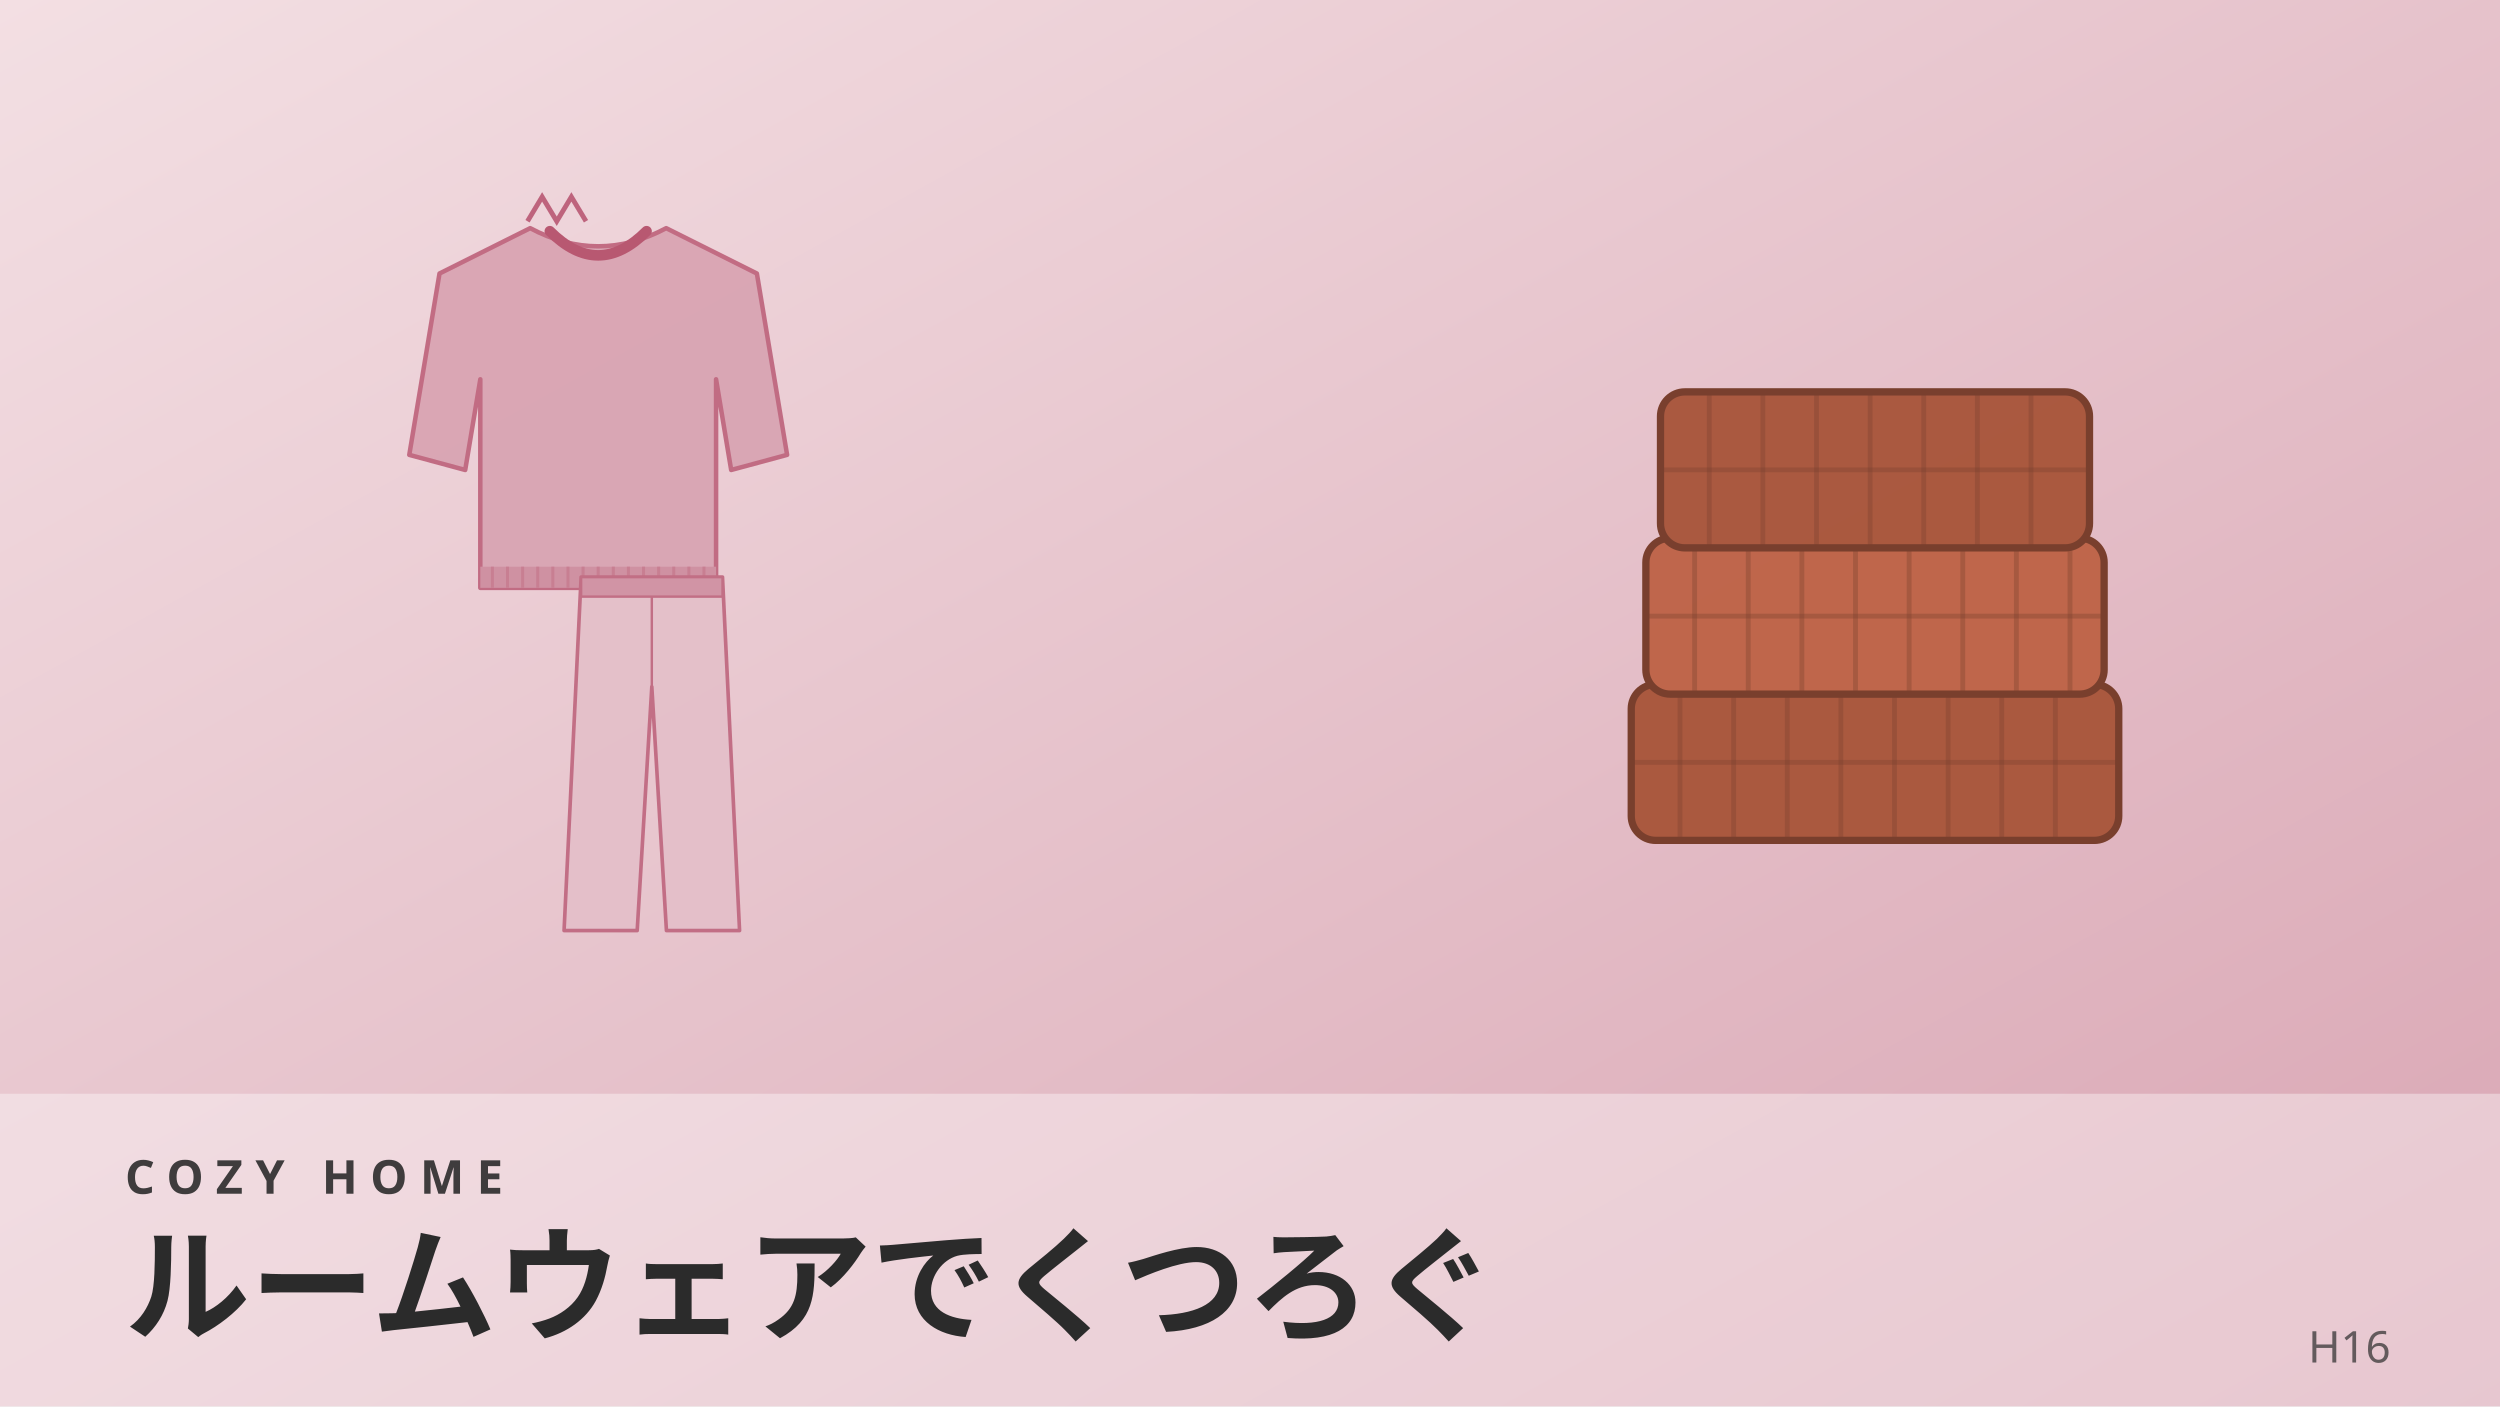
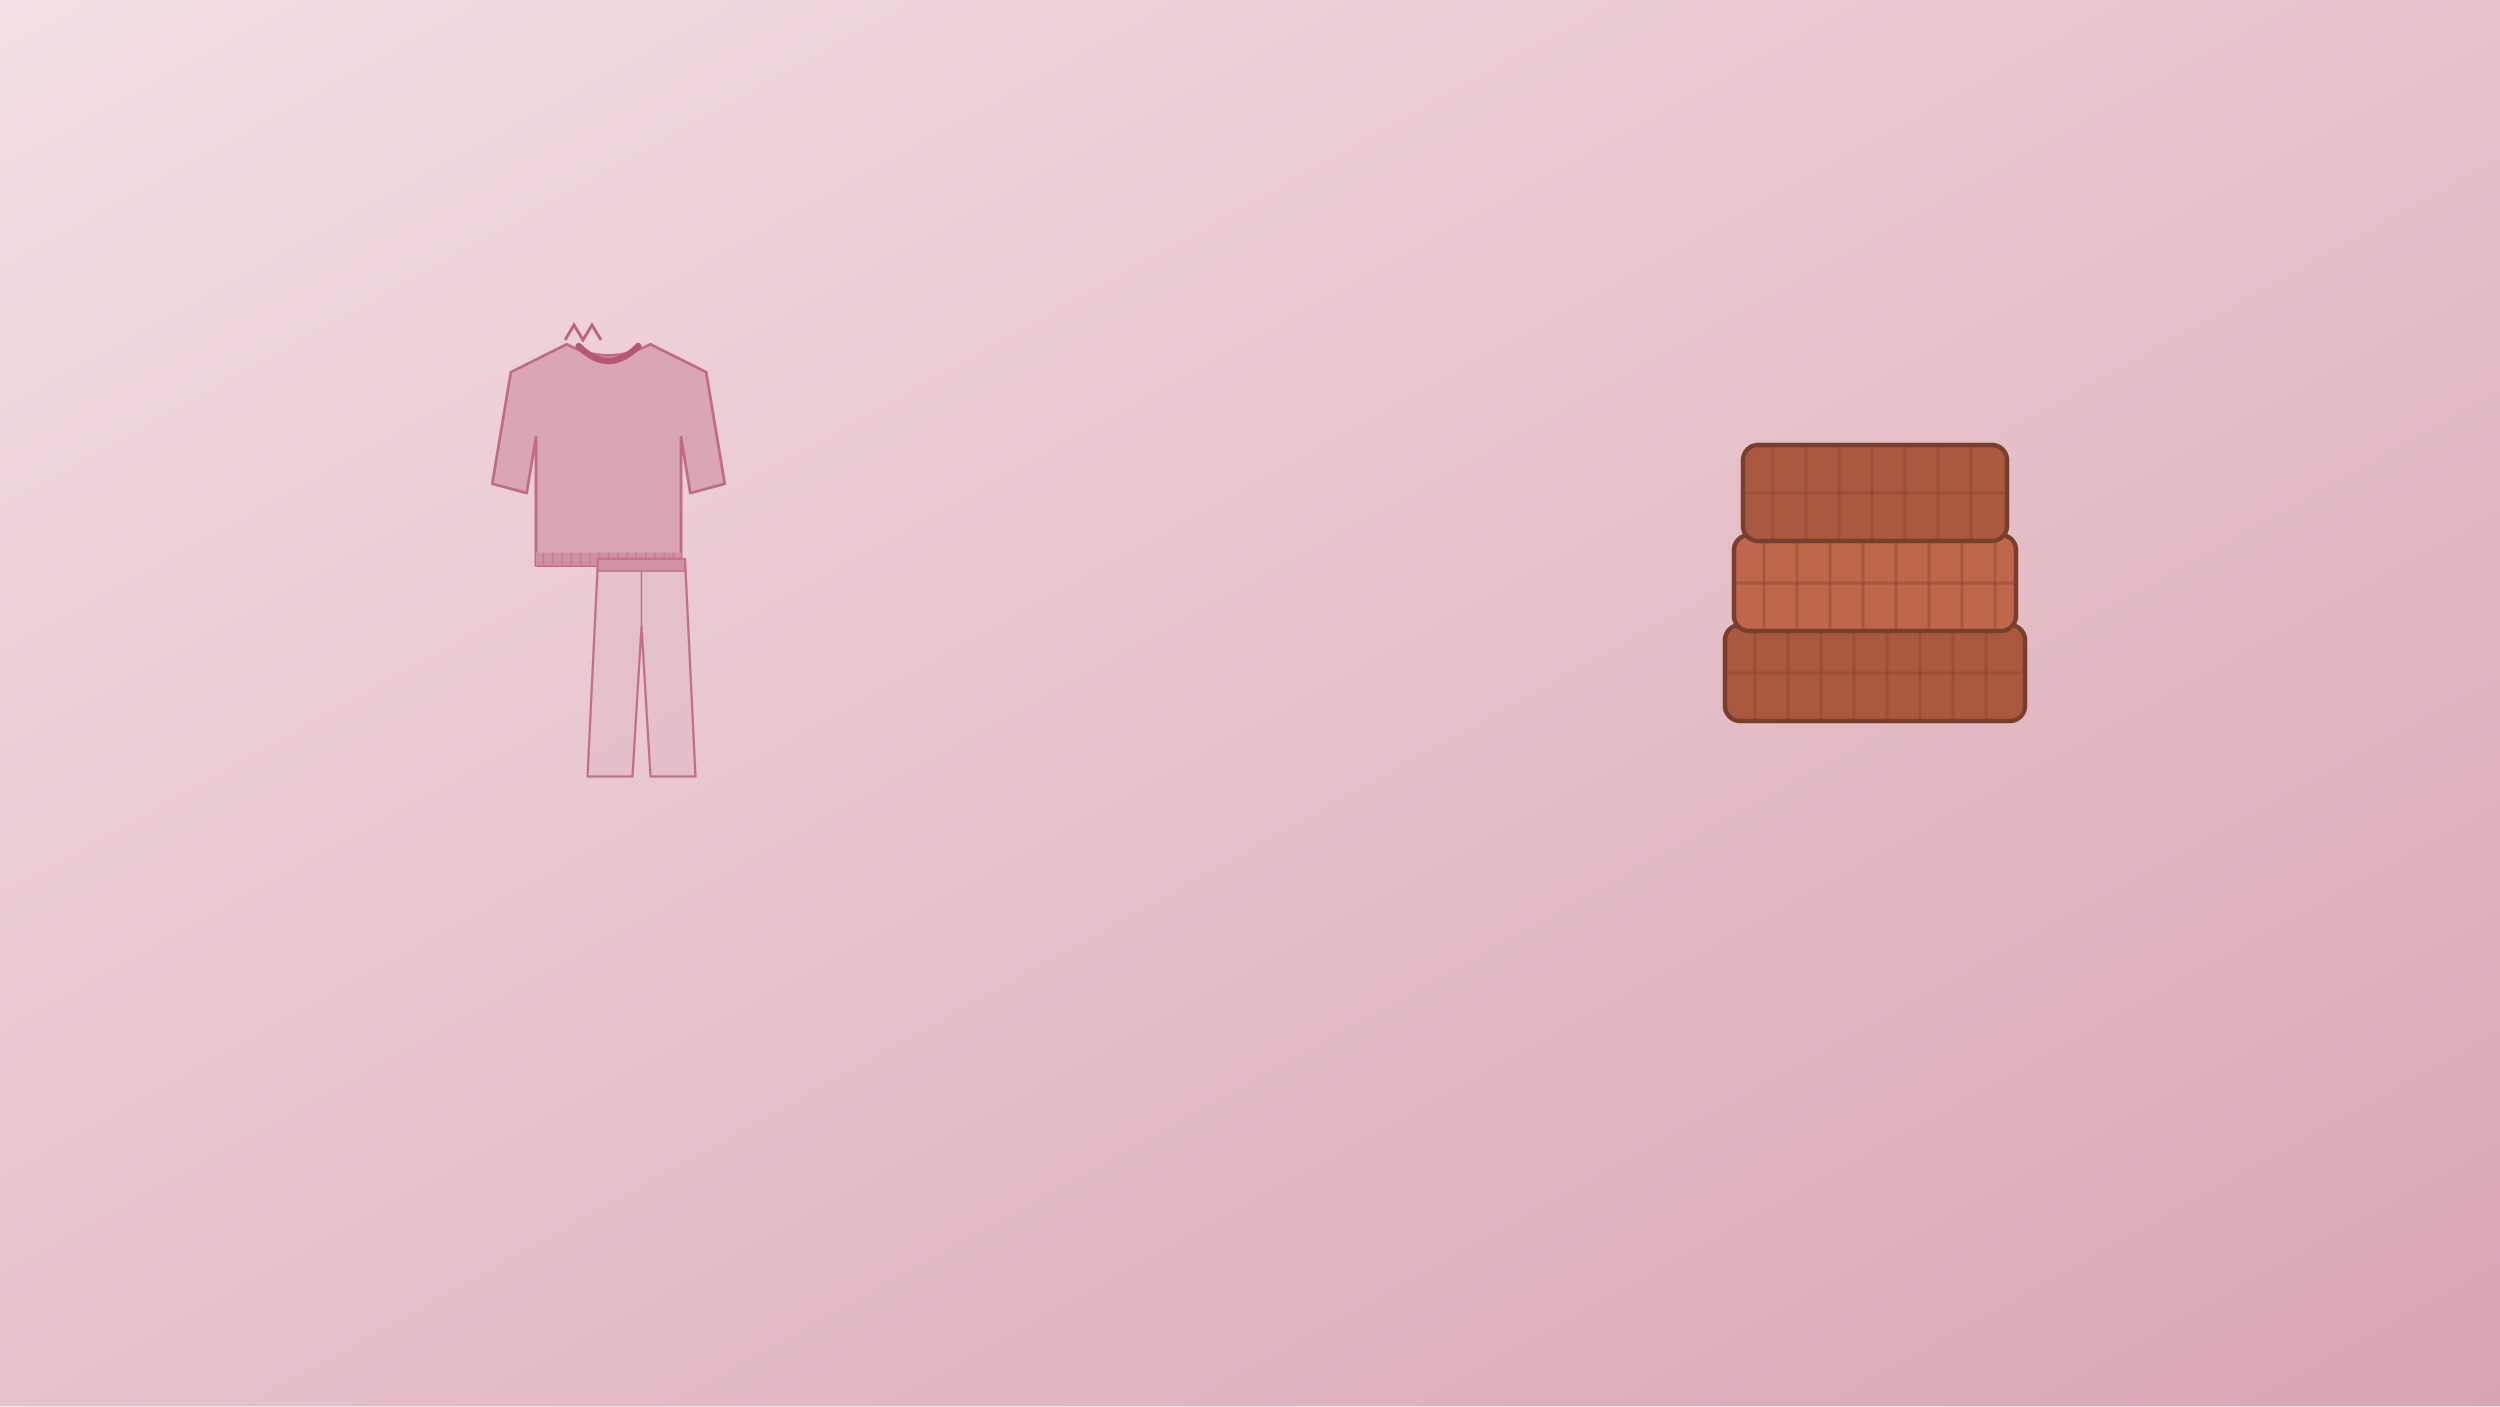
<svg xmlns="http://www.w3.org/2000/svg" viewBox="0 0 800 450">
  <defs>
    <linearGradient id="bg" x1="0" y1="0" x2="1" y2="1">
      <stop offset="0" stop-color="#f3dfe3" />
      <stop offset="1" stop-color="#d9a5b3" />
    </linearGradient>
  </defs>
  <rect width="800" height="450" fill="url(#bg)" />
  <g opacity=".97">
-     <g transform="translate(83.0 24) scale(0.78)">
+     <g transform="translate(128.0 80) scale(0.48)">
      <g transform="translate(46 12) scale(.62)">
        <path d="M105 82 Q150 106 195 82 L255 112 L275 232 L238 242 L228 182 L228 320 L72 320 L72 182 L62 242 L25 232 L45 112 Z" fill="#d9a5b3" stroke="#c06981" stroke-width="3" stroke-linejoin="round" />
        <path d="M118 84 Q150 116 182 84" fill="none" stroke="#b6546e" stroke-width="7" stroke-linecap="round" />
        <rect x="72" y="306" width="156" height="14" fill="#cf8fa0" />
        <line x1="80" y1="306" x2="80" y2="320" stroke="#c77c90" stroke-width="2" />
        <line x1="90" y1="306" x2="90" y2="320" stroke="#c77c90" stroke-width="2" />
        <line x1="100" y1="306" x2="100" y2="320" stroke="#c77c90" stroke-width="2" />
        <line x1="110" y1="306" x2="110" y2="320" stroke="#c77c90" stroke-width="2" />
        <line x1="120" y1="306" x2="120" y2="320" stroke="#c77c90" stroke-width="2" />
        <line x1="130" y1="306" x2="130" y2="320" stroke="#c77c90" stroke-width="2" />
        <line x1="140" y1="306" x2="140" y2="320" stroke="#c77c90" stroke-width="2" />
        <line x1="150" y1="306" x2="150" y2="320" stroke="#c77c90" stroke-width="2" />
        <line x1="160" y1="306" x2="160" y2="320" stroke="#c77c90" stroke-width="2" />
        <line x1="170" y1="306" x2="170" y2="320" stroke="#c77c90" stroke-width="2" />
        <line x1="180" y1="306" x2="180" y2="320" stroke="#c77c90" stroke-width="2" />
        <line x1="190" y1="306" x2="190" y2="320" stroke="#c77c90" stroke-width="2" />
        <line x1="200" y1="306" x2="200" y2="320" stroke="#c77c90" stroke-width="2" />
        <line x1="210" y1="306" x2="210" y2="320" stroke="#c77c90" stroke-width="2" />
        <line x1="220" y1="306" x2="220" y2="320" stroke="#c77c90" stroke-width="2" />
      </g>
      <g transform="translate(86 176) scale(.5)">
        <path d="M92 60 H208 L222 350 H162 L150 150 L138 350 H78 Z" fill="#e4bfc9" stroke="#c16c83" stroke-width="3" stroke-linejoin="round" />
        <rect x="92" y="60" width="116" height="16" fill="#d192a3" stroke="#c16c83" stroke-width="2" />
        <line x1="150" y1="76" x2="150" y2="150" stroke="#c16c83" stroke-width="2" />
      </g>
      <path d="M110 60 l6 -10 6 10 6 -10 6 10" stroke="#bc617a" stroke-width="2" fill="none" />
    </g>
  </g>
  <g opacity=".97">
-     <g transform="translate(483.0 24) scale(0.78)">
+     <g transform="translate(528.0 80) scale(0.48)">
      <rect x="50" y="250" width="200" height="64" rx="10" fill="#a9563c" stroke="#763c29" stroke-width="3" />
      <line x1="70" y1="250" x2="70" y2="314" stroke="#763c29" stroke-width="2" opacity=".35" />
      <line x1="92" y1="250" x2="92" y2="314" stroke="#763c29" stroke-width="2" opacity=".35" />
      <line x1="114" y1="250" x2="114" y2="314" stroke="#763c29" stroke-width="2" opacity=".35" />
      <line x1="136" y1="250" x2="136" y2="314" stroke="#763c29" stroke-width="2" opacity=".35" />
      <line x1="158" y1="250" x2="158" y2="314" stroke="#763c29" stroke-width="2" opacity=".35" />
      <line x1="180" y1="250" x2="180" y2="314" stroke="#763c29" stroke-width="2" opacity=".35" />
      <line x1="202" y1="250" x2="202" y2="314" stroke="#763c29" stroke-width="2" opacity=".35" />
      <line x1="224" y1="250" x2="224" y2="314" stroke="#763c29" stroke-width="2" opacity=".35" />
      <line x1="50" y1="282" x2="250" y2="282" stroke="#763c29" stroke-width="2" opacity=".35" />
      <rect x="56" y="190" width="188" height="64" rx="10" fill="#be6448" stroke="#763c29" stroke-width="3" />
      <line x1="76" y1="190" x2="76" y2="254" stroke="#763c29" stroke-width="2" opacity=".35" />
      <line x1="98" y1="190" x2="98" y2="254" stroke="#763c29" stroke-width="2" opacity=".35" />
      <line x1="120" y1="190" x2="120" y2="254" stroke="#763c29" stroke-width="2" opacity=".35" />
      <line x1="142" y1="190" x2="142" y2="254" stroke="#763c29" stroke-width="2" opacity=".35" />
      <line x1="164" y1="190" x2="164" y2="254" stroke="#763c29" stroke-width="2" opacity=".35" />
      <line x1="186" y1="190" x2="186" y2="254" stroke="#763c29" stroke-width="2" opacity=".35" />
      <line x1="208" y1="190" x2="208" y2="254" stroke="#763c29" stroke-width="2" opacity=".35" />
      <line x1="230" y1="190" x2="230" y2="254" stroke="#763c29" stroke-width="2" opacity=".35" />
      <line x1="56" y1="222" x2="244" y2="222" stroke="#763c29" stroke-width="2" opacity=".35" />
      <rect x="62" y="130" width="176" height="64" rx="10" fill="#a9563c" stroke="#763c29" stroke-width="3" />
      <line x1="82" y1="130" x2="82" y2="194" stroke="#763c29" stroke-width="2" opacity=".35" />
      <line x1="104" y1="130" x2="104" y2="194" stroke="#763c29" stroke-width="2" opacity=".35" />
      <line x1="126" y1="130" x2="126" y2="194" stroke="#763c29" stroke-width="2" opacity=".35" />
      <line x1="148" y1="130" x2="148" y2="194" stroke="#763c29" stroke-width="2" opacity=".35" />
      <line x1="170" y1="130" x2="170" y2="194" stroke="#763c29" stroke-width="2" opacity=".35" />
      <line x1="192" y1="130" x2="192" y2="194" stroke="#763c29" stroke-width="2" opacity=".35" />
      <line x1="214" y1="130" x2="214" y2="194" stroke="#763c29" stroke-width="2" opacity=".35" />
      <line x1="62" y1="162" x2="238" y2="162" stroke="#763c29" stroke-width="2" opacity=".35" />
    </g>
  </g>
-   <rect x="0" y="350" width="800" height="100" fill="#ffffff" opacity=".38" />
-   <text x="40" y="382" font-family="'Noto Sans JP','Yu Gothic UI',Meiryo,sans-serif" font-size="15" letter-spacing="4" font-weight="700" fill="#2b2b2b" opacity=".9">COZY HOME</text>
-   <text x="40" y="426" font-family="'Noto Sans JP','Yu Gothic UI',Meiryo,sans-serif" font-size="40" font-weight="900" fill="#2b2b2b">ルームウェアでくつろぐ</text>
-   <text x="765" y="436" text-anchor="end" font-family="'Noto Sans JP','Yu Gothic UI',Meiryo,sans-serif" font-size="14" fill="#2b2b2b" opacity=".7">H16</text>
</svg>
